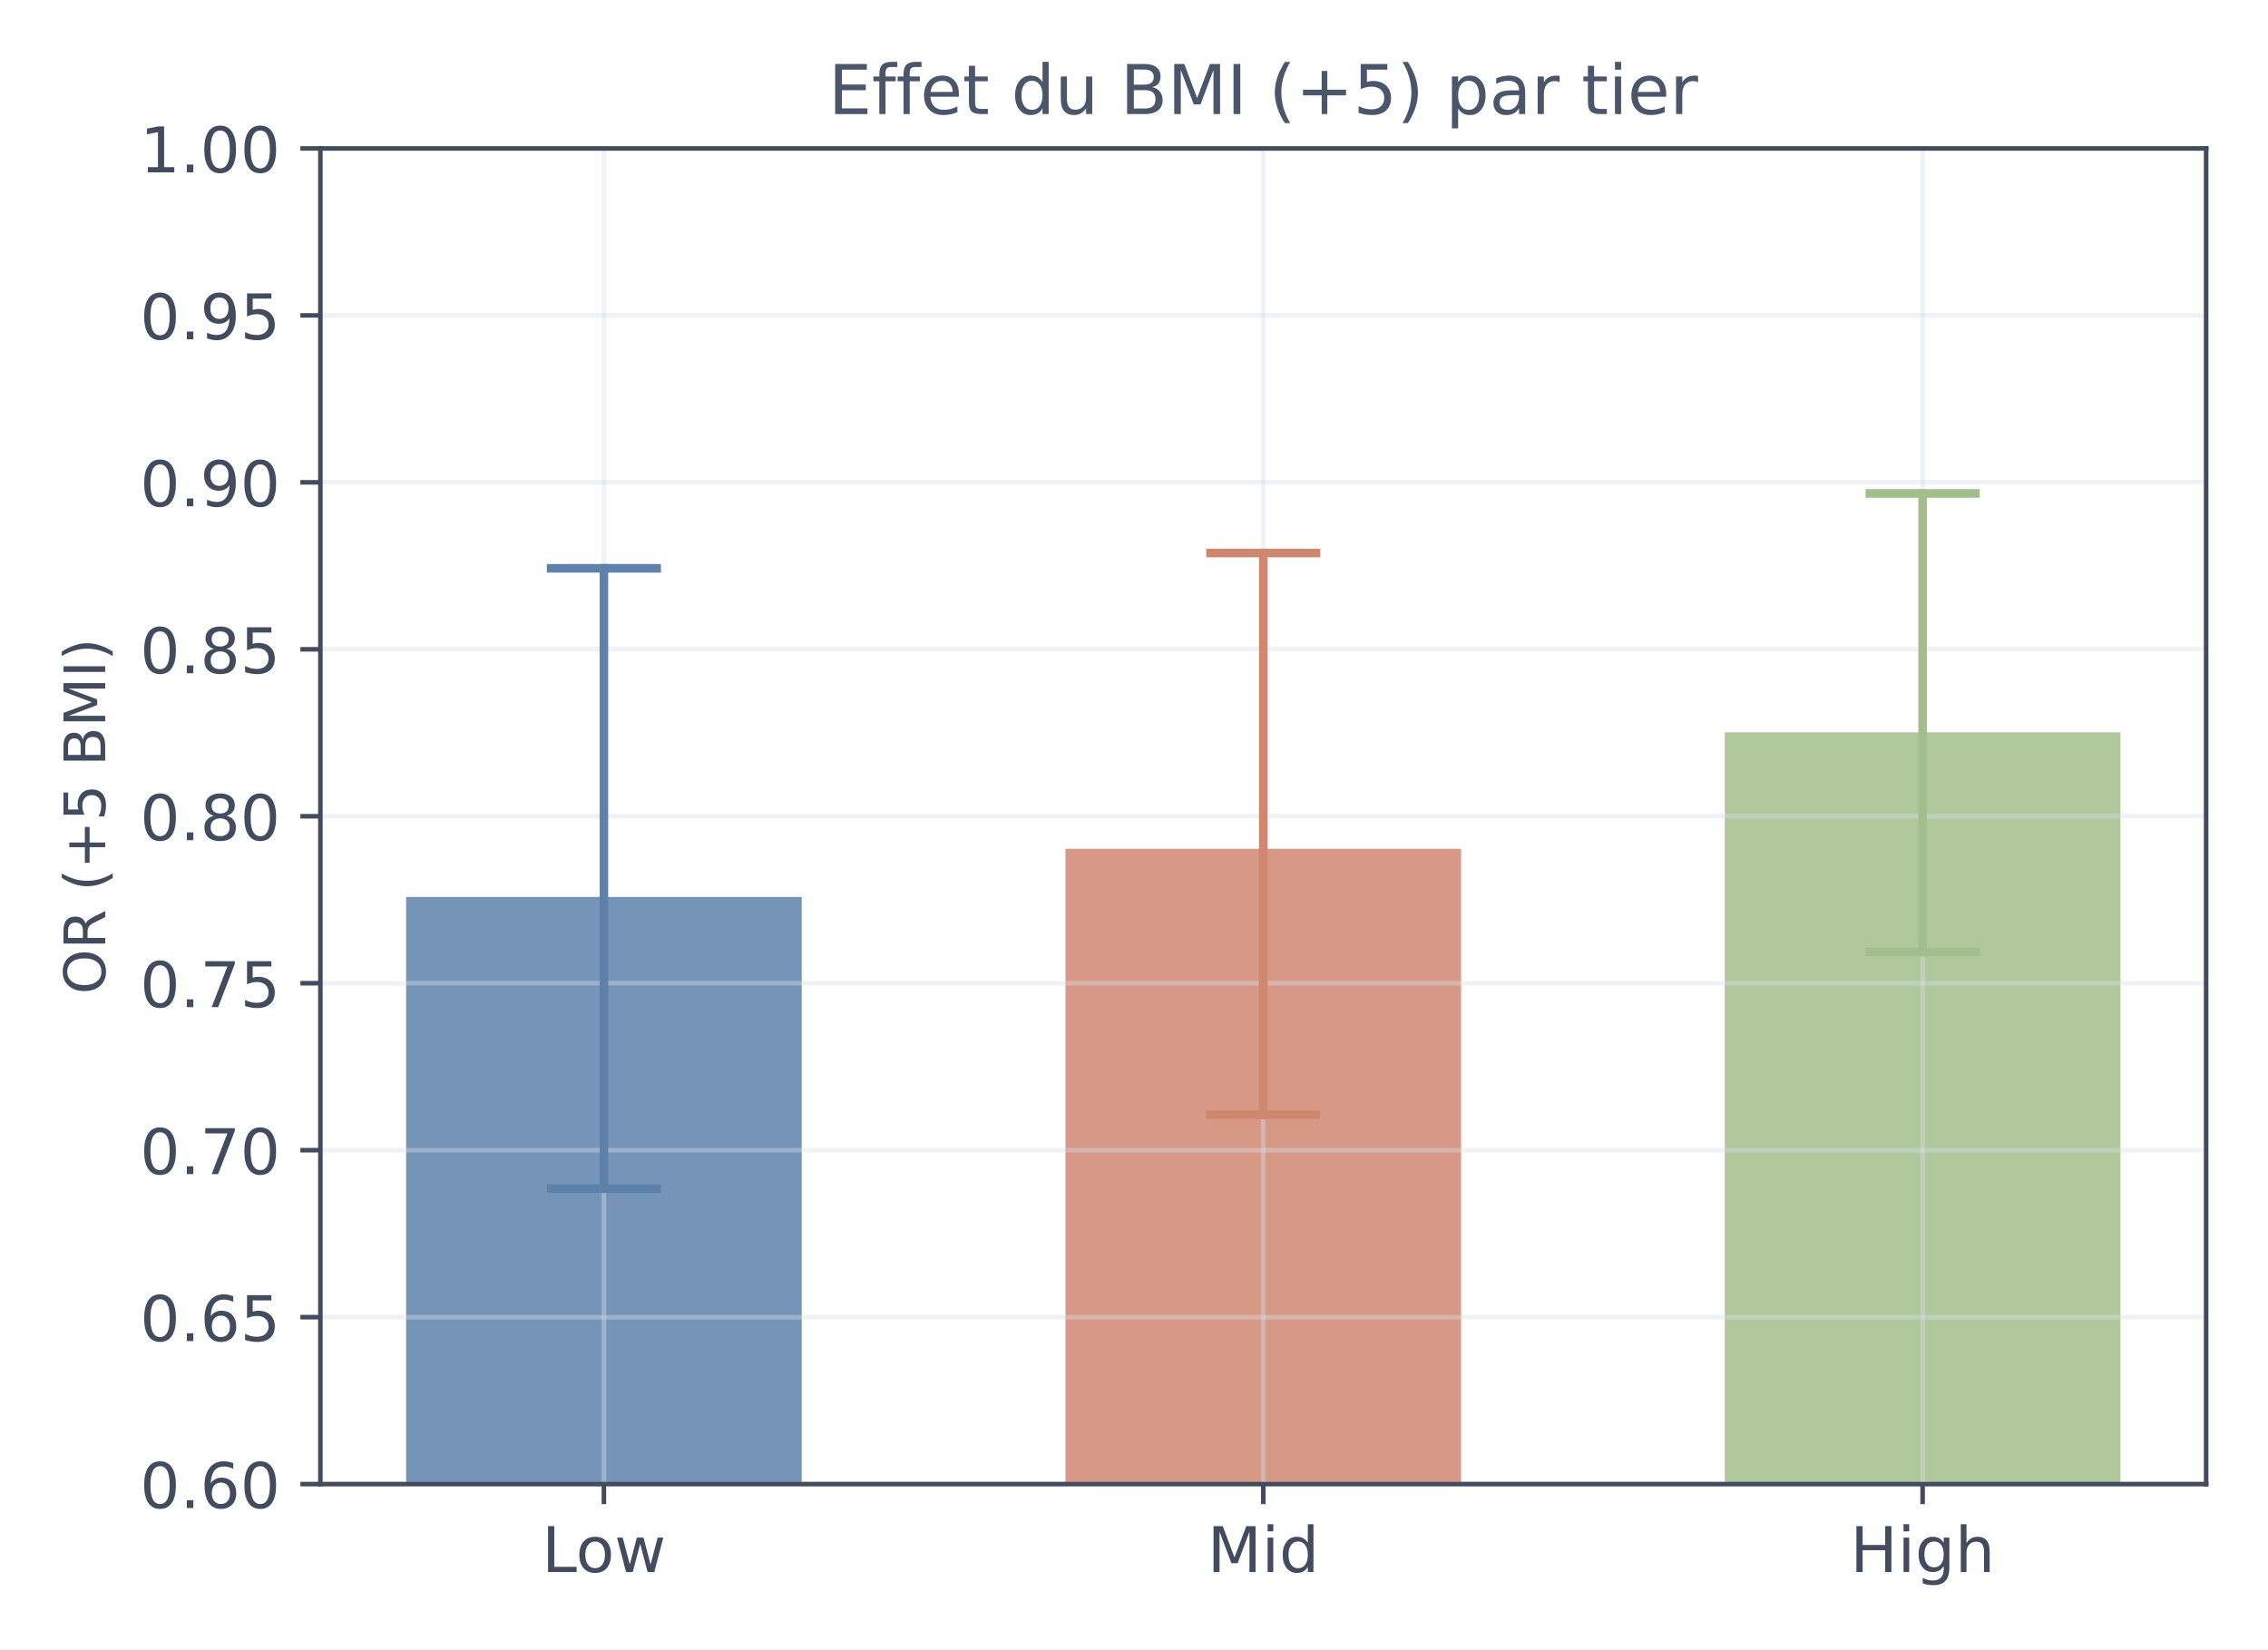
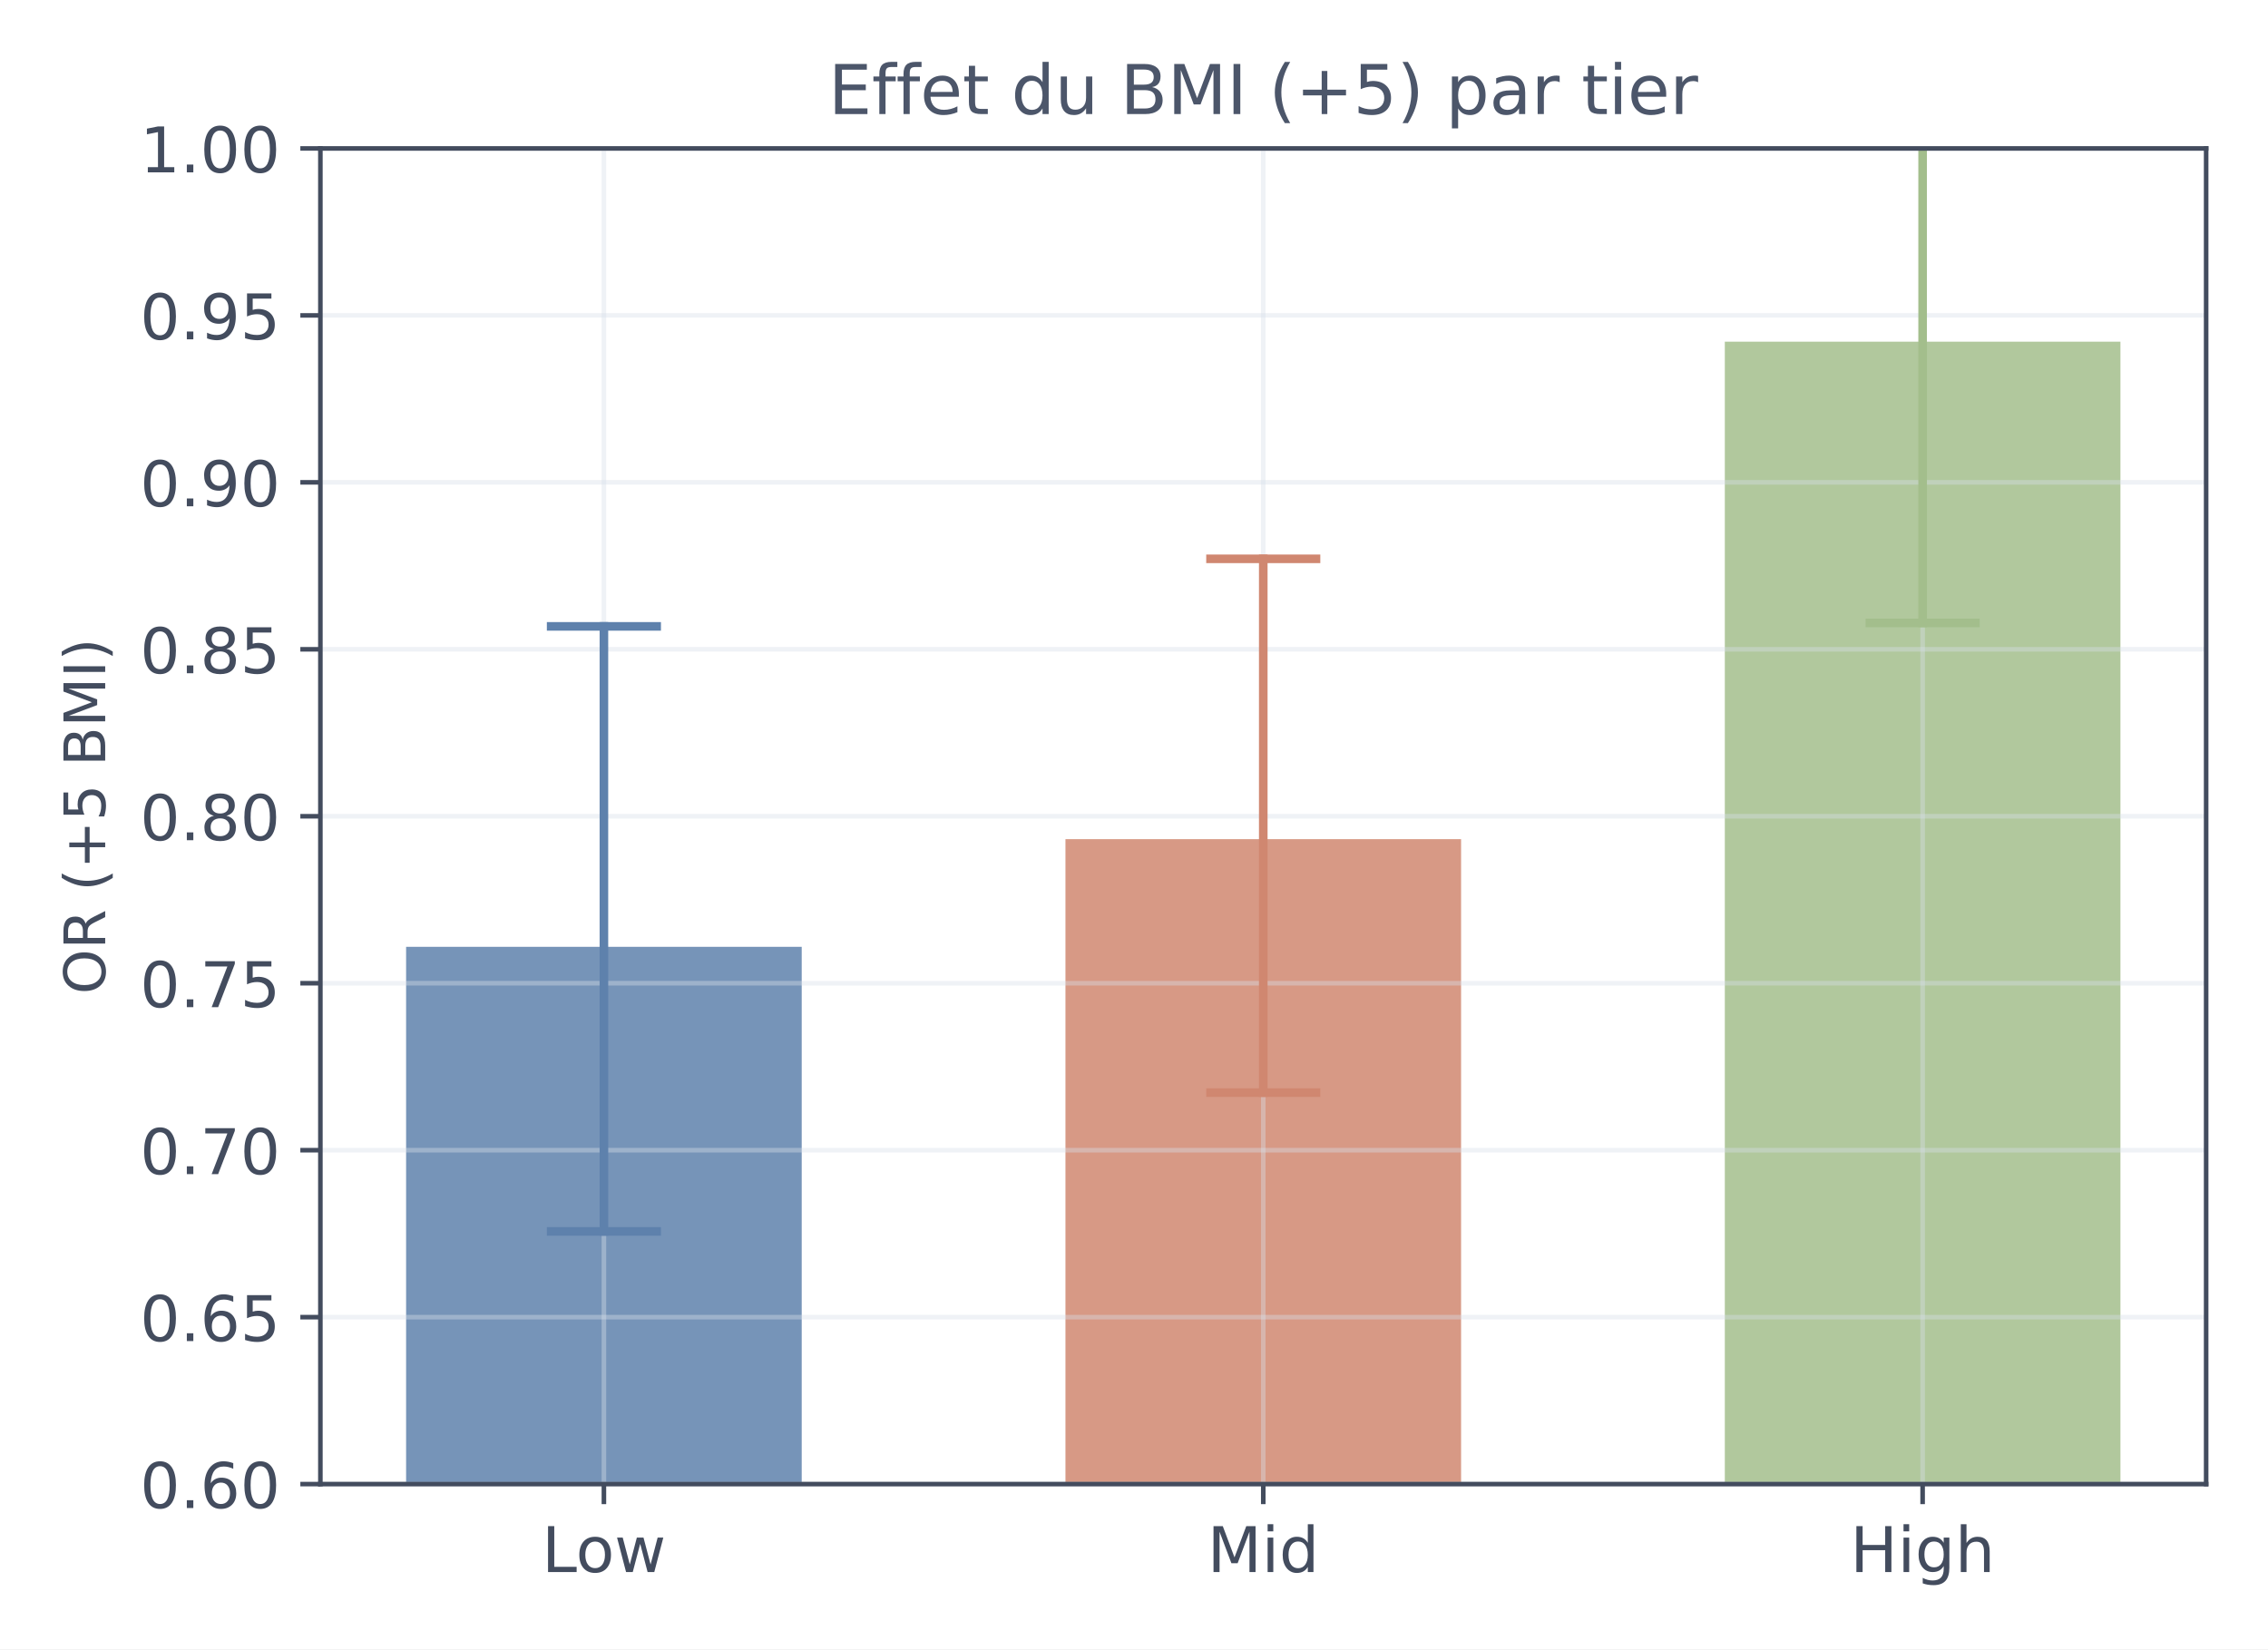
<svg xmlns="http://www.w3.org/2000/svg" xmlns:xlink="http://www.w3.org/1999/xlink" width="396pt" height="288pt" viewBox="0 0 396 288" version="1.1">
  <defs>
    <style type="text/css">*{stroke-linejoin: round; stroke-linecap: butt}</style>
  </defs>
  <g id="figure_1">
    <g id="patch_1">
      <path d="M 0 288  L 396 288  L 396 0  L 0 0  z " style="fill: #ffffff" />
    </g>
    <g id="axes_1">
      <g id="patch_2">
        <path d="M 55.94 259.16  L 385.2 259.16  L 385.2 25.92  L 55.94 25.92  z " style="fill: #ffffff" />
      </g>
      <g id="patch_3">
-         <path d="M 70.906 609.02  L 139.982 609.02  L 139.982 156.631  L 70.906 156.631  z " clip-path="url(#p2da8cca470)" style="fill: #5e81ac; opacity: 0.85" />
+         <path d="M 70.906 609.02  L 139.982 609.02  L 139.982 165.337  L 70.906 165.337  z " clip-path="url(#pd5c28c0da4)" style="fill: #5e81ac; opacity: 0.85" />
      </g>
      <g id="patch_4">
-         <path d="M 186.032 609.02  L 255.108 609.02  L 255.108 148.215  L 186.032 148.215  z " clip-path="url(#p2da8cca470)" style="fill: #d08770; opacity: 0.85" />
+         <path d="M 186.032 609.02  L 255.108 609.02  L 255.108 146.536  L 186.032 146.536  z " clip-path="url(#pd5c28c0da4)" style="fill: #d08770; opacity: 0.85" />
      </g>
      <g id="patch_5">
-         <path d="M 301.158 609.02  L 370.234 609.02  L 370.234 127.874  L 301.158 127.874  z " clip-path="url(#p2da8cca470)" style="fill: #a3be8c; opacity: 0.85" />
+         <path d="M 301.158 609.02  L 370.234 609.02  L 370.234 59.664  L 301.158 59.664  z " clip-path="url(#pd5c28c0da4)" style="fill: #a3be8c; opacity: 0.85" />
      </g>
      <g id="matplotlib.axis_1">
        <g id="xtick_1">
          <g id="line2d_1">
-             <path d="M 105.444 259.16  L 105.444 25.92  " clip-path="url(#p2da8cca470)" style="fill: none; stroke: #d8dee9; stroke-opacity: 0.4; stroke-width: 0.8; stroke-linecap: square" />
+             <path d="M 105.444 259.16  L 105.444 25.92  " clip-path="url(#pd5c28c0da4)" style="fill: none; stroke: #d8dee9; stroke-opacity: 0.4; stroke-width: 0.8; stroke-linecap: square" />
          </g>
          <g id="line2d_2">
            <defs>
-               <path id="m48488a349d" d="M 0 0  L 0 3.5  " style="stroke: #434c5e; stroke-width: 0.8" />
+               <path id="m8e20d3c46b" d="M 0 0  L 0 3.5  " style="stroke: #434c5e; stroke-width: 0.8" />
            </defs>
            <g>
-               <use xlink:href="#m48488a349d" x="105.444" y="259.16" style="fill: #434c5e; stroke: #434c5e; stroke-width: 0.8" />
+               <use xlink:href="#m8e20d3c46b" x="105.444" y="259.16" style="fill: #434c5e; stroke: #434c5e; stroke-width: 0.8" />
            </g>
          </g>
          <g id="text_1">
            <g style="fill: #434c5e" transform="translate(94.61256 274.5183) scale(0.11 -0.11)">
              <defs>
                <path id="DejaVuSans-4c" d="M 628 4666  L 1259 4666  L 1259 531  L 3531 531  L 3531 0  L 628 0  L 628 4666  z " transform="scale(0.015625)" />
                <path id="DejaVuSans-6f" d="M 1959 3097  Q 1497 3097 1228 2736  Q 959 2375 959 1747  Q 959 1119 1226 758  Q 1494 397 1959 397  Q 2419 397 2687 759  Q 2956 1122 2956 1747  Q 2956 2369 2687 2733  Q 2419 3097 1959 3097  z M 1959 3584  Q 2709 3584 3137 3096  Q 3566 2609 3566 1747  Q 3566 888 3137 398  Q 2709 -91 1959 -91  Q 1206 -91 779 398  Q 353 888 353 1747  Q 353 2609 779 3096  Q 1206 3584 1959 3584  z " transform="scale(0.015625)" />
                <path id="DejaVuSans-77" d="M 269 3500  L 844 3500  L 1563 769  L 2278 3500  L 2956 3500  L 3675 769  L 4391 3500  L 4966 3500  L 4050 0  L 3372 0  L 2619 2869  L 1863 0  L 1184 0  L 269 3500  z " transform="scale(0.015625)" />
              </defs>
              <use xlink:href="#DejaVuSans-4c" />
-               <use xlink:href="#DejaVuSans-6f" x="53.963" />
-               <use xlink:href="#DejaVuSans-77" x="115.145" />
+               <use xlink:href="#DejaVuSans-6f" transform="translate(53.96289 0)" />
+               <use xlink:href="#DejaVuSans-77" transform="translate(115.1445 0)" />
            </g>
          </g>
        </g>
        <g id="xtick_2">
          <g id="line2d_3">
-             <path d="M 220.57 259.16  L 220.57 25.92  " clip-path="url(#p2da8cca470)" style="fill: none; stroke: #d8dee9; stroke-opacity: 0.4; stroke-width: 0.8; stroke-linecap: square" />
+             <path d="M 220.57 259.16  L 220.57 25.92  " clip-path="url(#pd5c28c0da4)" style="fill: none; stroke: #d8dee9; stroke-opacity: 0.4; stroke-width: 0.8; stroke-linecap: square" />
          </g>
          <g id="line2d_4">
            <g>
-               <use xlink:href="#m48488a349d" x="220.57" y="259.16" style="fill: #434c5e; stroke: #434c5e; stroke-width: 0.8" />
+               <use xlink:href="#m8e20d3c46b" x="220.57" y="259.16" style="fill: #434c5e; stroke: #434c5e; stroke-width: 0.8" />
            </g>
          </g>
          <g id="text_2">
            <g style="fill: #434c5e" transform="translate(210.8049 274.5183) scale(0.11 -0.11)">
              <defs>
                <path id="DejaVuSans-4d" d="M 628 4666  L 1569 4666  L 2759 1491  L 3956 4666  L 4897 4666  L 4897 0  L 4281 0  L 4281 4097  L 3078 897  L 2444 897  L 1241 4097  L 1241 0  L 628 0  L 628 4666  z " transform="scale(0.015625)" />
                <path id="DejaVuSans-69" d="M 603 3500  L 1178 3500  L 1178 0  L 603 0  L 603 3500  z M 603 4863  L 1178 4863  L 1178 4134  L 603 4134  L 603 4863  z " transform="scale(0.015625)" />
                <path id="DejaVuSans-64" d="M 2906 2969  L 2906 4863  L 3481 4863  L 3481 0  L 2906 0  L 2906 525  Q 2725 213 2448 61  Q 2172 -91 1784 -91  Q 1150 -91 751 415  Q 353 922 353 1747  Q 353 2572 751 3078  Q 1150 3584 1784 3584  Q 2172 3584 2448 3432  Q 2725 3281 2906 2969  z M 947 1747  Q 947 1113 1208 752  Q 1469 391 1925 391  Q 2381 391 2643 752  Q 2906 1113 2906 1747  Q 2906 2381 2643 2742  Q 2381 3103 1925 3103  Q 1469 3103 1208 2742  Q 947 2381 947 1747  z " transform="scale(0.015625)" />
              </defs>
              <use xlink:href="#DejaVuSans-4d" />
-               <use xlink:href="#DejaVuSans-69" x="86.279" />
-               <use xlink:href="#DejaVuSans-64" x="114.062" />
+               <use xlink:href="#DejaVuSans-69" transform="translate(86.2793 0)" />
+               <use xlink:href="#DejaVuSans-64" transform="translate(114.0625 0)" />
            </g>
          </g>
        </g>
        <g id="xtick_3">
          <g id="line2d_5">
-             <path d="M 335.696 259.16  L 335.696 25.92  " clip-path="url(#p2da8cca470)" style="fill: none; stroke: #d8dee9; stroke-opacity: 0.4; stroke-width: 0.8; stroke-linecap: square" />
+             <path d="M 335.696 259.16  L 335.696 25.92  " clip-path="url(#pd5c28c0da4)" style="fill: none; stroke: #d8dee9; stroke-opacity: 0.4; stroke-width: 0.8; stroke-linecap: square" />
          </g>
          <g id="line2d_6">
            <g>
-               <use xlink:href="#m48488a349d" x="335.696" y="259.16" style="fill: #434c5e; stroke: #434c5e; stroke-width: 0.8" />
+               <use xlink:href="#m8e20d3c46b" x="335.696" y="259.16" style="fill: #434c5e; stroke: #434c5e; stroke-width: 0.8" />
            </g>
          </g>
          <g id="text_3">
            <g style="fill: #434c5e" transform="translate(323.0545 274.5183) scale(0.11 -0.11)">
              <defs>
                <path id="DejaVuSans-48" d="M 628 4666  L 1259 4666  L 1259 2753  L 3553 2753  L 3553 4666  L 4184 4666  L 4184 0  L 3553 0  L 3553 2222  L 1259 2222  L 1259 0  L 628 0  L 628 4666  z " transform="scale(0.015625)" />
                <path id="DejaVuSans-67" d="M 2906 1791  Q 2906 2416 2648 2759  Q 2391 3103 1925 3103  Q 1463 3103 1205 2759  Q 947 2416 947 1791  Q 947 1169 1205 825  Q 1463 481 1925 481  Q 2391 481 2648 825  Q 2906 1169 2906 1791  z M 3481 434  Q 3481 -459 3084 -895  Q 2688 -1331 1869 -1331  Q 1566 -1331 1297 -1286  Q 1028 -1241 775 -1147  L 775 -588  Q 1028 -725 1275 -790  Q 1522 -856 1778 -856  Q 2344 -856 2625 -561  Q 2906 -266 2906 331  L 2906 616  Q 2728 306 2450 153  Q 2172 0 1784 0  Q 1141 0 747 490  Q 353 981 353 1791  Q 353 2603 747 3093  Q 1141 3584 1784 3584  Q 2172 3584 2450 3431  Q 2728 3278 2906 2969  L 2906 3500  L 3481 3500  L 3481 434  z " transform="scale(0.015625)" />
                <path id="DejaVuSans-68" d="M 3513 2113  L 3513 0  L 2938 0  L 2938 2094  Q 2938 2591 2744 2837  Q 2550 3084 2163 3084  Q 1697 3084 1428 2787  Q 1159 2491 1159 1978  L 1159 0  L 581 0  L 581 4863  L 1159 4863  L 1159 2956  Q 1366 3272 1645 3428  Q 1925 3584 2291 3584  Q 2894 3584 3203 3211  Q 3513 2838 3513 2113  z " transform="scale(0.015625)" />
              </defs>
              <use xlink:href="#DejaVuSans-48" />
-               <use xlink:href="#DejaVuSans-69" x="75.195" />
-               <use xlink:href="#DejaVuSans-67" x="102.979" />
-               <use xlink:href="#DejaVuSans-68" x="166.455" />
+               <use xlink:href="#DejaVuSans-69" transform="translate(75.19531 0)" />
+               <use xlink:href="#DejaVuSans-67" transform="translate(102.9785 0)" />
+               <use xlink:href="#DejaVuSans-68" transform="translate(166.4551 0)" />
            </g>
          </g>
        </g>
      </g>
      <g id="matplotlib.axis_2">
        <g id="ytick_1">
          <g id="line2d_7">
-             <path d="M 55.94 259.16  L 385.2 259.16  " clip-path="url(#p2da8cca470)" style="fill: none; stroke: #d8dee9; stroke-opacity: 0.4; stroke-width: 0.8; stroke-linecap: square" />
+             <path d="M 55.94 259.16  L 385.2 259.16  " clip-path="url(#pd5c28c0da4)" style="fill: none; stroke: #d8dee9; stroke-opacity: 0.4; stroke-width: 0.8; stroke-linecap: square" />
          </g>
          <g id="line2d_8">
            <defs>
-               <path id="mfec4afdb81" d="M 0 0  L -3.5 0  " style="stroke: #434c5e; stroke-width: 0.8" />
+               <path id="m9b847639e6" d="M 0 0  L -3.5 0  " style="stroke: #434c5e; stroke-width: 0.8" />
            </defs>
            <g>
-               <use xlink:href="#mfec4afdb81" x="55.94" y="259.16" style="fill: #434c5e; stroke: #434c5e; stroke-width: 0.8" />
+               <use xlink:href="#m9b847639e6" x="55.94" y="259.16" style="fill: #434c5e; stroke: #434c5e; stroke-width: 0.8" />
            </g>
          </g>
          <g id="text_4">
            <g style="fill: #434c5e" transform="translate(24.44781 263.3391) scale(0.11 -0.11)">
              <defs>
                <path id="DejaVuSans-30" d="M 2034 4250  Q 1547 4250 1301 3770  Q 1056 3291 1056 2328  Q 1056 1369 1301 889  Q 1547 409 2034 409  Q 2525 409 2770 889  Q 3016 1369 3016 2328  Q 3016 3291 2770 3770  Q 2525 4250 2034 4250  z M 2034 4750  Q 2819 4750 3233 4129  Q 3647 3509 3647 2328  Q 3647 1150 3233 529  Q 2819 -91 2034 -91  Q 1250 -91 836 529  Q 422 1150 422 2328  Q 422 3509 836 4129  Q 1250 4750 2034 4750  z " transform="scale(0.015625)" />
                <path id="DejaVuSans-2e" d="M 684 794  L 1344 794  L 1344 0  L 684 0  L 684 794  z " transform="scale(0.015625)" />
                <path id="DejaVuSans-36" d="M 2113 2584  Q 1688 2584 1439 2293  Q 1191 2003 1191 1497  Q 1191 994 1439 701  Q 1688 409 2113 409  Q 2538 409 2786 701  Q 3034 994 3034 1497  Q 3034 2003 2786 2293  Q 2538 2584 2113 2584  z M 3366 4563  L 3366 3988  Q 3128 4100 2886 4159  Q 2644 4219 2406 4219  Q 1781 4219 1451 3797  Q 1122 3375 1075 2522  Q 1259 2794 1537 2939  Q 1816 3084 2150 3084  Q 2853 3084 3261 2657  Q 3669 2231 3669 1497  Q 3669 778 3244 343  Q 2819 -91 2113 -91  Q 1303 -91 875 529  Q 447 1150 447 2328  Q 447 3434 972 4092  Q 1497 4750 2381 4750  Q 2619 4750 2861 4703  Q 3103 4656 3366 4563  z " transform="scale(0.015625)" />
              </defs>
              <use xlink:href="#DejaVuSans-30" />
-               <use xlink:href="#DejaVuSans-2e" x="63.623" />
-               <use xlink:href="#DejaVuSans-36" x="95.41" />
-               <use xlink:href="#DejaVuSans-30" x="159.033" />
+               <use xlink:href="#DejaVuSans-2e" transform="translate(63.62305 0)" />
+               <use xlink:href="#DejaVuSans-36" transform="translate(95.41016 0)" />
+               <use xlink:href="#DejaVuSans-30" transform="translate(159.0332 0)" />
            </g>
          </g>
        </g>
        <g id="ytick_2">
          <g id="line2d_9">
-             <path d="M 55.94 230.005  L 385.2 230.005  " clip-path="url(#p2da8cca470)" style="fill: none; stroke: #d8dee9; stroke-opacity: 0.4; stroke-width: 0.8; stroke-linecap: square" />
+             <path d="M 55.94 230.005  L 385.2 230.005  " clip-path="url(#pd5c28c0da4)" style="fill: none; stroke: #d8dee9; stroke-opacity: 0.4; stroke-width: 0.8; stroke-linecap: square" />
          </g>
          <g id="line2d_10">
            <g>
-               <use xlink:href="#mfec4afdb81" x="55.94" y="230.005" style="fill: #434c5e; stroke: #434c5e; stroke-width: 0.8" />
+               <use xlink:href="#m9b847639e6" x="55.94" y="230.005" style="fill: #434c5e; stroke: #434c5e; stroke-width: 0.8" />
            </g>
          </g>
          <g id="text_5">
            <g style="fill: #434c5e" transform="translate(24.44781 234.1841) scale(0.11 -0.11)">
              <defs>
                <path id="DejaVuSans-35" d="M 691 4666  L 3169 4666  L 3169 4134  L 1269 4134  L 1269 2991  Q 1406 3038 1543 3061  Q 1681 3084 1819 3084  Q 2600 3084 3056 2656  Q 3513 2228 3513 1497  Q 3513 744 3044 326  Q 2575 -91 1722 -91  Q 1428 -91 1123 -41  Q 819 9 494 109  L 494 744  Q 775 591 1075 516  Q 1375 441 1709 441  Q 2250 441 2565 725  Q 2881 1009 2881 1497  Q 2881 1984 2565 2268  Q 2250 2553 1709 2553  Q 1456 2553 1204 2497  Q 953 2441 691 2322  L 691 4666  z " transform="scale(0.015625)" />
              </defs>
              <use xlink:href="#DejaVuSans-30" />
-               <use xlink:href="#DejaVuSans-2e" x="63.623" />
-               <use xlink:href="#DejaVuSans-36" x="95.41" />
-               <use xlink:href="#DejaVuSans-35" x="159.033" />
+               <use xlink:href="#DejaVuSans-2e" transform="translate(63.62305 0)" />
+               <use xlink:href="#DejaVuSans-36" transform="translate(95.41016 0)" />
+               <use xlink:href="#DejaVuSans-35" transform="translate(159.0332 0)" />
            </g>
          </g>
        </g>
        <g id="ytick_3">
          <g id="line2d_11">
-             <path d="M 55.94 200.85  L 385.2 200.85  " clip-path="url(#p2da8cca470)" style="fill: none; stroke: #d8dee9; stroke-opacity: 0.4; stroke-width: 0.8; stroke-linecap: square" />
+             <path d="M 55.94 200.85  L 385.2 200.85  " clip-path="url(#pd5c28c0da4)" style="fill: none; stroke: #d8dee9; stroke-opacity: 0.4; stroke-width: 0.8; stroke-linecap: square" />
          </g>
          <g id="line2d_12">
            <g>
-               <use xlink:href="#mfec4afdb81" x="55.94" y="200.85" style="fill: #434c5e; stroke: #434c5e; stroke-width: 0.8" />
+               <use xlink:href="#m9b847639e6" x="55.94" y="200.85" style="fill: #434c5e; stroke: #434c5e; stroke-width: 0.8" />
            </g>
          </g>
          <g id="text_6">
            <g style="fill: #434c5e" transform="translate(24.44781 205.0291) scale(0.11 -0.11)">
              <defs>
                <path id="DejaVuSans-37" d="M 525 4666  L 3525 4666  L 3525 4397  L 1831 0  L 1172 0  L 2766 4134  L 525 4134  L 525 4666  z " transform="scale(0.015625)" />
              </defs>
              <use xlink:href="#DejaVuSans-30" />
-               <use xlink:href="#DejaVuSans-2e" x="63.623" />
-               <use xlink:href="#DejaVuSans-37" x="95.41" />
-               <use xlink:href="#DejaVuSans-30" x="159.033" />
+               <use xlink:href="#DejaVuSans-2e" transform="translate(63.62305 0)" />
+               <use xlink:href="#DejaVuSans-37" transform="translate(95.41016 0)" />
+               <use xlink:href="#DejaVuSans-30" transform="translate(159.0332 0)" />
            </g>
          </g>
        </g>
        <g id="ytick_4">
          <g id="line2d_13">
-             <path d="M 55.94 171.695  L 385.2 171.695  " clip-path="url(#p2da8cca470)" style="fill: none; stroke: #d8dee9; stroke-opacity: 0.4; stroke-width: 0.8; stroke-linecap: square" />
+             <path d="M 55.94 171.695  L 385.2 171.695  " clip-path="url(#pd5c28c0da4)" style="fill: none; stroke: #d8dee9; stroke-opacity: 0.4; stroke-width: 0.8; stroke-linecap: square" />
          </g>
          <g id="line2d_14">
            <g>
-               <use xlink:href="#mfec4afdb81" x="55.94" y="171.695" style="fill: #434c5e; stroke: #434c5e; stroke-width: 0.8" />
+               <use xlink:href="#m9b847639e6" x="55.94" y="171.695" style="fill: #434c5e; stroke: #434c5e; stroke-width: 0.8" />
            </g>
          </g>
          <g id="text_7">
            <g style="fill: #434c5e" transform="translate(24.44781 175.8741) scale(0.11 -0.11)">
              <use xlink:href="#DejaVuSans-30" />
-               <use xlink:href="#DejaVuSans-2e" x="63.623" />
-               <use xlink:href="#DejaVuSans-37" x="95.41" />
-               <use xlink:href="#DejaVuSans-35" x="159.033" />
+               <use xlink:href="#DejaVuSans-2e" transform="translate(63.62305 0)" />
+               <use xlink:href="#DejaVuSans-37" transform="translate(95.41016 0)" />
+               <use xlink:href="#DejaVuSans-35" transform="translate(159.0332 0)" />
            </g>
          </g>
        </g>
        <g id="ytick_5">
          <g id="line2d_15">
-             <path d="M 55.94 142.54  L 385.2 142.54  " clip-path="url(#p2da8cca470)" style="fill: none; stroke: #d8dee9; stroke-opacity: 0.4; stroke-width: 0.8; stroke-linecap: square" />
+             <path d="M 55.94 142.54  L 385.2 142.54  " clip-path="url(#pd5c28c0da4)" style="fill: none; stroke: #d8dee9; stroke-opacity: 0.4; stroke-width: 0.8; stroke-linecap: square" />
          </g>
          <g id="line2d_16">
            <g>
-               <use xlink:href="#mfec4afdb81" x="55.94" y="142.54" style="fill: #434c5e; stroke: #434c5e; stroke-width: 0.8" />
+               <use xlink:href="#m9b847639e6" x="55.94" y="142.54" style="fill: #434c5e; stroke: #434c5e; stroke-width: 0.8" />
            </g>
          </g>
          <g id="text_8">
            <g style="fill: #434c5e" transform="translate(24.44781 146.7191) scale(0.11 -0.11)">
              <defs>
                <path id="DejaVuSans-38" d="M 2034 2216  Q 1584 2216 1326 1975  Q 1069 1734 1069 1313  Q 1069 891 1326 650  Q 1584 409 2034 409  Q 2484 409 2743 651  Q 3003 894 3003 1313  Q 3003 1734 2745 1975  Q 2488 2216 2034 2216  z M 1403 2484  Q 997 2584 770 2862  Q 544 3141 544 3541  Q 544 4100 942 4425  Q 1341 4750 2034 4750  Q 2731 4750 3128 4425  Q 3525 4100 3525 3541  Q 3525 3141 3298 2862  Q 3072 2584 2669 2484  Q 3125 2378 3379 2068  Q 3634 1759 3634 1313  Q 3634 634 3220 271  Q 2806 -91 2034 -91  Q 1263 -91 848 271  Q 434 634 434 1313  Q 434 1759 690 2068  Q 947 2378 1403 2484  z M 1172 3481  Q 1172 3119 1398 2916  Q 1625 2713 2034 2713  Q 2441 2713 2670 2916  Q 2900 3119 2900 3481  Q 2900 3844 2670 4047  Q 2441 4250 2034 4250  Q 1625 4250 1398 4047  Q 1172 3844 1172 3481  z " transform="scale(0.015625)" />
              </defs>
              <use xlink:href="#DejaVuSans-30" />
-               <use xlink:href="#DejaVuSans-2e" x="63.623" />
-               <use xlink:href="#DejaVuSans-38" x="95.41" />
-               <use xlink:href="#DejaVuSans-30" x="159.033" />
+               <use xlink:href="#DejaVuSans-2e" transform="translate(63.62305 0)" />
+               <use xlink:href="#DejaVuSans-38" transform="translate(95.41016 0)" />
+               <use xlink:href="#DejaVuSans-30" transform="translate(159.0332 0)" />
            </g>
          </g>
        </g>
        <g id="ytick_6">
          <g id="line2d_17">
-             <path d="M 55.94 113.385  L 385.2 113.385  " clip-path="url(#p2da8cca470)" style="fill: none; stroke: #d8dee9; stroke-opacity: 0.4; stroke-width: 0.8; stroke-linecap: square" />
+             <path d="M 55.94 113.385  L 385.2 113.385  " clip-path="url(#pd5c28c0da4)" style="fill: none; stroke: #d8dee9; stroke-opacity: 0.4; stroke-width: 0.8; stroke-linecap: square" />
          </g>
          <g id="line2d_18">
            <g>
-               <use xlink:href="#mfec4afdb81" x="55.94" y="113.385" style="fill: #434c5e; stroke: #434c5e; stroke-width: 0.8" />
+               <use xlink:href="#m9b847639e6" x="55.94" y="113.385" style="fill: #434c5e; stroke: #434c5e; stroke-width: 0.8" />
            </g>
          </g>
          <g id="text_9">
            <g style="fill: #434c5e" transform="translate(24.44781 117.5641) scale(0.11 -0.11)">
              <use xlink:href="#DejaVuSans-30" />
-               <use xlink:href="#DejaVuSans-2e" x="63.623" />
-               <use xlink:href="#DejaVuSans-38" x="95.41" />
-               <use xlink:href="#DejaVuSans-35" x="159.033" />
+               <use xlink:href="#DejaVuSans-2e" transform="translate(63.62305 0)" />
+               <use xlink:href="#DejaVuSans-38" transform="translate(95.41016 0)" />
+               <use xlink:href="#DejaVuSans-35" transform="translate(159.0332 0)" />
            </g>
          </g>
        </g>
        <g id="ytick_7">
          <g id="line2d_19">
-             <path d="M 55.94 84.23  L 385.2 84.23  " clip-path="url(#p2da8cca470)" style="fill: none; stroke: #d8dee9; stroke-opacity: 0.4; stroke-width: 0.8; stroke-linecap: square" />
+             <path d="M 55.94 84.23  L 385.2 84.23  " clip-path="url(#pd5c28c0da4)" style="fill: none; stroke: #d8dee9; stroke-opacity: 0.4; stroke-width: 0.8; stroke-linecap: square" />
          </g>
          <g id="line2d_20">
            <g>
-               <use xlink:href="#mfec4afdb81" x="55.94" y="84.23" style="fill: #434c5e; stroke: #434c5e; stroke-width: 0.8" />
+               <use xlink:href="#m9b847639e6" x="55.94" y="84.23" style="fill: #434c5e; stroke: #434c5e; stroke-width: 0.8" />
            </g>
          </g>
          <g id="text_10">
            <g style="fill: #434c5e" transform="translate(24.44781 88.40914) scale(0.11 -0.11)">
              <defs>
                <path id="DejaVuSans-39" d="M 703 97  L 703 672  Q 941 559 1184 500  Q 1428 441 1663 441  Q 2288 441 2617 861  Q 2947 1281 2994 2138  Q 2813 1869 2534 1725  Q 2256 1581 1919 1581  Q 1219 1581 811 2004  Q 403 2428 403 3163  Q 403 3881 828 4315  Q 1253 4750 1959 4750  Q 2769 4750 3195 4129  Q 3622 3509 3622 2328  Q 3622 1225 3098 567  Q 2575 -91 1691 -91  Q 1453 -91 1209 -44  Q 966 3 703 97  z M 1959 2075  Q 2384 2075 2632 2365  Q 2881 2656 2881 3163  Q 2881 3666 2632 3958  Q 2384 4250 1959 4250  Q 1534 4250 1286 3958  Q 1038 3666 1038 3163  Q 1038 2656 1286 2365  Q 1534 2075 1959 2075  z " transform="scale(0.015625)" />
              </defs>
              <use xlink:href="#DejaVuSans-30" />
-               <use xlink:href="#DejaVuSans-2e" x="63.623" />
-               <use xlink:href="#DejaVuSans-39" x="95.41" />
-               <use xlink:href="#DejaVuSans-30" x="159.033" />
+               <use xlink:href="#DejaVuSans-2e" transform="translate(63.62305 0)" />
+               <use xlink:href="#DejaVuSans-39" transform="translate(95.41016 0)" />
+               <use xlink:href="#DejaVuSans-30" transform="translate(159.0332 0)" />
            </g>
          </g>
        </g>
        <g id="ytick_8">
          <g id="line2d_21">
-             <path d="M 55.94 55.075  L 385.2 55.075  " clip-path="url(#p2da8cca470)" style="fill: none; stroke: #d8dee9; stroke-opacity: 0.4; stroke-width: 0.8; stroke-linecap: square" />
+             <path d="M 55.94 55.075  L 385.2 55.075  " clip-path="url(#pd5c28c0da4)" style="fill: none; stroke: #d8dee9; stroke-opacity: 0.4; stroke-width: 0.8; stroke-linecap: square" />
          </g>
          <g id="line2d_22">
            <g>
-               <use xlink:href="#mfec4afdb81" x="55.94" y="55.075" style="fill: #434c5e; stroke: #434c5e; stroke-width: 0.8" />
+               <use xlink:href="#m9b847639e6" x="55.94" y="55.075" style="fill: #434c5e; stroke: #434c5e; stroke-width: 0.8" />
            </g>
          </g>
          <g id="text_11">
            <g style="fill: #434c5e" transform="translate(24.44781 59.25414) scale(0.11 -0.11)">
              <use xlink:href="#DejaVuSans-30" />
-               <use xlink:href="#DejaVuSans-2e" x="63.623" />
-               <use xlink:href="#DejaVuSans-39" x="95.41" />
-               <use xlink:href="#DejaVuSans-35" x="159.033" />
+               <use xlink:href="#DejaVuSans-2e" transform="translate(63.62305 0)" />
+               <use xlink:href="#DejaVuSans-39" transform="translate(95.41016 0)" />
+               <use xlink:href="#DejaVuSans-35" transform="translate(159.0332 0)" />
            </g>
          </g>
        </g>
        <g id="ytick_9">
          <g id="line2d_23">
-             <path d="M 55.94 25.92  L 385.2 25.92  " clip-path="url(#p2da8cca470)" style="fill: none; stroke: #d8dee9; stroke-opacity: 0.4; stroke-width: 0.8; stroke-linecap: square" />
+             <path d="M 55.94 25.92  L 385.2 25.92  " clip-path="url(#pd5c28c0da4)" style="fill: none; stroke: #d8dee9; stroke-opacity: 0.4; stroke-width: 0.8; stroke-linecap: square" />
          </g>
          <g id="line2d_24">
            <g>
-               <use xlink:href="#mfec4afdb81" x="55.94" y="25.92" style="fill: #434c5e; stroke: #434c5e; stroke-width: 0.8" />
+               <use xlink:href="#m9b847639e6" x="55.94" y="25.92" style="fill: #434c5e; stroke: #434c5e; stroke-width: 0.8" />
            </g>
          </g>
          <g id="text_12">
            <g style="fill: #434c5e" transform="translate(24.44781 30.09914) scale(0.11 -0.11)">
              <defs>
                <path id="DejaVuSans-31" d="M 794 531  L 1825 531  L 1825 4091  L 703 3866  L 703 4441  L 1819 4666  L 2450 4666  L 2450 531  L 3481 531  L 3481 0  L 794 0  L 794 531  z " transform="scale(0.015625)" />
              </defs>
              <use xlink:href="#DejaVuSans-31" />
-               <use xlink:href="#DejaVuSans-2e" x="63.623" />
-               <use xlink:href="#DejaVuSans-30" x="95.41" />
-               <use xlink:href="#DejaVuSans-30" x="159.033" />
+               <use xlink:href="#DejaVuSans-2e" transform="translate(63.62305 0)" />
+               <use xlink:href="#DejaVuSans-30" transform="translate(95.41016 0)" />
+               <use xlink:href="#DejaVuSans-30" transform="translate(159.0332 0)" />
            </g>
          </g>
        </g>
        <g id="text_13">
          <g style="fill: #434c5e" transform="translate(18.36812 173.6205) rotate(-90) scale(0.1 -0.1)">
            <defs>
              <path id="DejaVuSans-4f" d="M 2522 4238  Q 1834 4238 1429 3725  Q 1025 3213 1025 2328  Q 1025 1447 1429 934  Q 1834 422 2522 422  Q 3209 422 3611 934  Q 4013 1447 4013 2328  Q 4013 3213 3611 3725  Q 3209 4238 2522 4238  z M 2522 4750  Q 3503 4750 4090 4092  Q 4678 3434 4678 2328  Q 4678 1225 4090 567  Q 3503 -91 2522 -91  Q 1538 -91 948 565  Q 359 1222 359 2328  Q 359 3434 948 4092  Q 1538 4750 2522 4750  z " transform="scale(0.015625)" />
              <path id="DejaVuSans-52" d="M 2841 2188  Q 3044 2119 3236 1894  Q 3428 1669 3622 1275  L 4263 0  L 3584 0  L 2988 1197  Q 2756 1666 2539 1819  Q 2322 1972 1947 1972  L 1259 1972  L 1259 0  L 628 0  L 628 4666  L 2053 4666  Q 2853 4666 3247 4331  Q 3641 3997 3641 3322  Q 3641 2881 3436 2590  Q 3231 2300 2841 2188  z M 1259 4147  L 1259 2491  L 2053 2491  Q 2509 2491 2742 2702  Q 2975 2913 2975 3322  Q 2975 3731 2742 3939  Q 2509 4147 2053 4147  L 1259 4147  z " transform="scale(0.015625)" />
              <path id="DejaVuSans-20" transform="scale(0.015625)" />
              <path id="DejaVuSans-28" d="M 1984 4856  Q 1566 4138 1362 3434  Q 1159 2731 1159 2009  Q 1159 1288 1364 580  Q 1569 -128 1984 -844  L 1484 -844  Q 1016 -109 783 600  Q 550 1309 550 2009  Q 550 2706 781 3412  Q 1013 4119 1484 4856  L 1984 4856  z " transform="scale(0.015625)" />
              <path id="DejaVuSans-2b" d="M 2944 4013  L 2944 2272  L 4684 2272  L 4684 1741  L 2944 1741  L 2944 0  L 2419 0  L 2419 1741  L 678 1741  L 678 2272  L 2419 2272  L 2419 4013  L 2944 4013  z " transform="scale(0.015625)" />
              <path id="DejaVuSans-42" d="M 1259 2228  L 1259 519  L 2272 519  Q 2781 519 3026 730  Q 3272 941 3272 1375  Q 3272 1813 3026 2020  Q 2781 2228 2272 2228  L 1259 2228  z M 1259 4147  L 1259 2741  L 2194 2741  Q 2656 2741 2882 2914  Q 3109 3088 3109 3444  Q 3109 3797 2882 3972  Q 2656 4147 2194 4147  L 1259 4147  z M 628 4666  L 2241 4666  Q 2963 4666 3353 4366  Q 3744 4066 3744 3513  Q 3744 3084 3544 2831  Q 3344 2578 2956 2516  Q 3422 2416 3680 2098  Q 3938 1781 3938 1306  Q 3938 681 3513 340  Q 3088 0 2303 0  L 628 0  L 628 4666  z " transform="scale(0.015625)" />
              <path id="DejaVuSans-49" d="M 628 4666  L 1259 4666  L 1259 0  L 628 0  L 628 4666  z " transform="scale(0.015625)" />
              <path id="DejaVuSans-29" d="M 513 4856  L 1013 4856  Q 1481 4119 1714 3412  Q 1947 2706 1947 2009  Q 1947 1309 1714 600  Q 1481 -109 1013 -844  L 513 -844  Q 928 -128 1133 580  Q 1338 1288 1338 2009  Q 1338 2731 1133 3434  Q 928 4138 513 4856  z " transform="scale(0.015625)" />
            </defs>
            <use xlink:href="#DejaVuSans-4f" />
-             <use xlink:href="#DejaVuSans-52" x="78.711" />
-             <use xlink:href="#DejaVuSans-20" x="148.193" />
-             <use xlink:href="#DejaVuSans-28" x="179.98" />
-             <use xlink:href="#DejaVuSans-2b" x="218.994" />
-             <use xlink:href="#DejaVuSans-35" x="302.783" />
-             <use xlink:href="#DejaVuSans-20" x="366.406" />
-             <use xlink:href="#DejaVuSans-42" x="398.193" />
-             <use xlink:href="#DejaVuSans-4d" x="466.797" />
-             <use xlink:href="#DejaVuSans-49" x="553.076" />
-             <use xlink:href="#DejaVuSans-29" x="582.568" />
+             <use xlink:href="#DejaVuSans-52" transform="translate(78.71094 0)" />
+             <use xlink:href="#DejaVuSans-20" transform="translate(148.1934 0)" />
+             <use xlink:href="#DejaVuSans-28" transform="translate(179.9805 0)" />
+             <use xlink:href="#DejaVuSans-2b" transform="translate(218.9941 0)" />
+             <use xlink:href="#DejaVuSans-35" transform="translate(302.7832 0)" />
+             <use xlink:href="#DejaVuSans-20" transform="translate(366.4062 0)" />
+             <use xlink:href="#DejaVuSans-42" transform="translate(398.1934 0)" />
+             <use xlink:href="#DejaVuSans-4d" transform="translate(466.7969 0)" />
+             <use xlink:href="#DejaVuSans-49" transform="translate(553.0762 0)" />
+             <use xlink:href="#DejaVuSans-29" transform="translate(582.5684 0)" />
          </g>
        </g>
      </g>
      <g id="line2d_25">
-         <path d="M 105.444 207.559  L 105.444 99.242  " clip-path="url(#p2da8cca470)" style="fill: none; stroke: #5e81ac; stroke-width: 1.5; stroke-linecap: square" />
+         <path d="M 105.444 215.029  L 105.444 109.377  " clip-path="url(#pd5c28c0da4)" style="fill: none; stroke: #5e81ac; stroke-width: 1.5; stroke-linecap: square" />
      </g>
      <g id="line2d_26">
-         <path d="M 96.234 207.559  L 114.654 207.559  " clip-path="url(#p2da8cca470)" style="fill: none; stroke: #5e81ac; stroke-width: 1.5; stroke-linecap: square" />
+         <path d="M 96.234 215.029  L 114.654 215.029  " clip-path="url(#pd5c28c0da4)" style="fill: none; stroke: #5e81ac; stroke-width: 1.5; stroke-linecap: square" />
      </g>
      <g id="line2d_27">
-         <path d="M 96.234 99.242  L 114.654 99.242  " clip-path="url(#p2da8cca470)" style="fill: none; stroke: #5e81ac; stroke-width: 1.5; stroke-linecap: square" />
+         <path d="M 96.234 109.377  L 114.654 109.377  " clip-path="url(#pd5c28c0da4)" style="fill: none; stroke: #5e81ac; stroke-width: 1.5; stroke-linecap: square" />
      </g>
      <g id="line2d_28">
-         <path d="M 220.57 194.655  L 220.57 96.572  " clip-path="url(#p2da8cca470)" style="fill: none; stroke: #d08770; stroke-width: 1.5; stroke-linecap: square" />
+         <path d="M 220.57 190.8  L 220.57 97.587  " clip-path="url(#pd5c28c0da4)" style="fill: none; stroke: #d08770; stroke-width: 1.5; stroke-linecap: square" />
      </g>
      <g id="line2d_29">
-         <path d="M 211.36 194.655  L 229.78 194.655  " clip-path="url(#p2da8cca470)" style="fill: none; stroke: #d08770; stroke-width: 1.5; stroke-linecap: square" />
+         <path d="M 211.36 190.8  L 229.78 190.8  " clip-path="url(#pd5c28c0da4)" style="fill: none; stroke: #d08770; stroke-width: 1.5; stroke-linecap: square" />
      </g>
      <g id="line2d_30">
-         <path d="M 211.36 96.572  L 229.78 96.572  " clip-path="url(#p2da8cca470)" style="fill: none; stroke: #d08770; stroke-width: 1.5; stroke-linecap: square" />
+         <path d="M 211.36 97.587  L 229.78 97.587  " clip-path="url(#pd5c28c0da4)" style="fill: none; stroke: #d08770; stroke-width: 1.5; stroke-linecap: square" />
      </g>
      <g id="line2d_31">
-         <path d="M 335.696 166.25  L 335.696 86.171  " clip-path="url(#p2da8cca470)" style="fill: none; stroke: #a3be8c; stroke-width: 1.5; stroke-linecap: square" />
+         <path d="M 335.696 108.78  L 335.696 5.725  " clip-path="url(#pd5c28c0da4)" style="fill: none; stroke: #a3be8c; stroke-width: 1.5; stroke-linecap: square" />
      </g>
      <g id="line2d_32">
-         <path d="M 326.486 166.25  L 344.906 166.25  " clip-path="url(#p2da8cca470)" style="fill: none; stroke: #a3be8c; stroke-width: 1.5; stroke-linecap: square" />
+         <path d="M 326.486 108.78  L 344.906 108.78  " clip-path="url(#pd5c28c0da4)" style="fill: none; stroke: #a3be8c; stroke-width: 1.5; stroke-linecap: square" />
      </g>
      <g id="line2d_33">
-         <path d="M 326.486 86.171  L 344.906 86.171  " clip-path="url(#p2da8cca470)" style="fill: none; stroke: #a3be8c; stroke-width: 1.5; stroke-linecap: square" />
+         <path d="M 326.486 5.725  L 344.906 5.725  " clip-path="url(#pd5c28c0da4)" style="fill: none; stroke: #a3be8c; stroke-width: 1.5; stroke-linecap: square" />
      </g>
      <g id="patch_6">
        <path d="M 55.94 259.16  L 55.94 25.92  " style="fill: none; stroke: #434c5e; stroke-width: 0.8; stroke-linejoin: miter; stroke-linecap: square" />
      </g>
      <g id="patch_7">
        <path d="M 385.2 259.16  L 385.2 25.92  " style="fill: none; stroke: #434c5e; stroke-width: 0.8; stroke-linejoin: miter; stroke-linecap: square" />
      </g>
      <g id="patch_8">
        <path d="M 55.94 259.16  L 385.2 259.16  " style="fill: none; stroke: #434c5e; stroke-width: 0.8; stroke-linejoin: miter; stroke-linecap: square" />
      </g>
      <g id="patch_9">
        <path d="M 55.94 25.92  L 385.2 25.92  " style="fill: none; stroke: #434c5e; stroke-width: 0.8; stroke-linejoin: miter; stroke-linecap: square" />
      </g>
      <g id="text_14">
        <g style="fill: #4c566a" transform="translate(144.6438 19.92) scale(0.12 -0.12)">
          <defs>
            <path id="DejaVuSans-45" d="M 628 4666  L 3578 4666  L 3578 4134  L 1259 4134  L 1259 2753  L 3481 2753  L 3481 2222  L 1259 2222  L 1259 531  L 3634 531  L 3634 0  L 628 0  L 628 4666  z " transform="scale(0.015625)" />
            <path id="DejaVuSans-66" d="M 2375 4863  L 2375 4384  L 1825 4384  Q 1516 4384 1395 4259  Q 1275 4134 1275 3809  L 1275 3500  L 2222 3500  L 2222 3053  L 1275 3053  L 1275 0  L 697 0  L 697 3053  L 147 3053  L 147 3500  L 697 3500  L 697 3744  Q 697 4328 969 4595  Q 1241 4863 1831 4863  L 2375 4863  z " transform="scale(0.015625)" />
            <path id="DejaVuSans-65" d="M 3597 1894  L 3597 1613  L 953 1613  Q 991 1019 1311 708  Q 1631 397 2203 397  Q 2534 397 2845 478  Q 3156 559 3463 722  L 3463 178  Q 3153 47 2828 -22  Q 2503 -91 2169 -91  Q 1331 -91 842 396  Q 353 884 353 1716  Q 353 2575 817 3079  Q 1281 3584 2069 3584  Q 2775 3584 3186 3129  Q 3597 2675 3597 1894  z M 3022 2063  Q 3016 2534 2758 2815  Q 2500 3097 2075 3097  Q 1594 3097 1305 2825  Q 1016 2553 972 2059  L 3022 2063  z " transform="scale(0.015625)" />
            <path id="DejaVuSans-74" d="M 1172 4494  L 1172 3500  L 2356 3500  L 2356 3053  L 1172 3053  L 1172 1153  Q 1172 725 1289 603  Q 1406 481 1766 481  L 2356 481  L 2356 0  L 1766 0  Q 1100 0 847 248  Q 594 497 594 1153  L 594 3053  L 172 3053  L 172 3500  L 594 3500  L 594 4494  L 1172 4494  z " transform="scale(0.015625)" />
            <path id="DejaVuSans-75" d="M 544 1381  L 544 3500  L 1119 3500  L 1119 1403  Q 1119 906 1312 657  Q 1506 409 1894 409  Q 2359 409 2629 706  Q 2900 1003 2900 1516  L 2900 3500  L 3475 3500  L 3475 0  L 2900 0  L 2900 538  Q 2691 219 2414 64  Q 2138 -91 1772 -91  Q 1169 -91 856 284  Q 544 659 544 1381  z M 1991 3584  L 1991 3584  z " transform="scale(0.015625)" />
            <path id="DejaVuSans-70" d="M 1159 525  L 1159 -1331  L 581 -1331  L 581 3500  L 1159 3500  L 1159 2969  Q 1341 3281 1617 3432  Q 1894 3584 2278 3584  Q 2916 3584 3314 3078  Q 3713 2572 3713 1747  Q 3713 922 3314 415  Q 2916 -91 2278 -91  Q 1894 -91 1617 61  Q 1341 213 1159 525  z M 3116 1747  Q 3116 2381 2855 2742  Q 2594 3103 2138 3103  Q 1681 3103 1420 2742  Q 1159 2381 1159 1747  Q 1159 1113 1420 752  Q 1681 391 2138 391  Q 2594 391 2855 752  Q 3116 1113 3116 1747  z " transform="scale(0.015625)" />
            <path id="DejaVuSans-61" d="M 2194 1759  Q 1497 1759 1228 1600  Q 959 1441 959 1056  Q 959 750 1161 570  Q 1363 391 1709 391  Q 2188 391 2477 730  Q 2766 1069 2766 1631  L 2766 1759  L 2194 1759  z M 3341 1997  L 3341 0  L 2766 0  L 2766 531  Q 2569 213 2275 61  Q 1981 -91 1556 -91  Q 1019 -91 701 211  Q 384 513 384 1019  Q 384 1609 779 1909  Q 1175 2209 1959 2209  L 2766 2209  L 2766 2266  Q 2766 2663 2505 2880  Q 2244 3097 1772 3097  Q 1472 3097 1187 3025  Q 903 2953 641 2809  L 641 3341  Q 956 3463 1253 3523  Q 1550 3584 1831 3584  Q 2591 3584 2966 3190  Q 3341 2797 3341 1997  z " transform="scale(0.015625)" />
            <path id="DejaVuSans-72" d="M 2631 2963  Q 2534 3019 2420 3045  Q 2306 3072 2169 3072  Q 1681 3072 1420 2755  Q 1159 2438 1159 1844  L 1159 0  L 581 0  L 581 3500  L 1159 3500  L 1159 2956  Q 1341 3275 1631 3429  Q 1922 3584 2338 3584  Q 2397 3584 2469 3576  Q 2541 3569 2628 3553  L 2631 2963  z " transform="scale(0.015625)" />
          </defs>
          <use xlink:href="#DejaVuSans-45" />
-           <use xlink:href="#DejaVuSans-66" x="63.184" />
-           <use xlink:href="#DejaVuSans-66" x="98.389" />
-           <use xlink:href="#DejaVuSans-65" x="133.594" />
-           <use xlink:href="#DejaVuSans-74" x="195.117" />
-           <use xlink:href="#DejaVuSans-20" x="234.326" />
-           <use xlink:href="#DejaVuSans-64" x="266.113" />
-           <use xlink:href="#DejaVuSans-75" x="329.59" />
-           <use xlink:href="#DejaVuSans-20" x="392.969" />
-           <use xlink:href="#DejaVuSans-42" x="424.756" />
-           <use xlink:href="#DejaVuSans-4d" x="493.359" />
-           <use xlink:href="#DejaVuSans-49" x="579.639" />
-           <use xlink:href="#DejaVuSans-20" x="609.131" />
-           <use xlink:href="#DejaVuSans-28" x="640.918" />
-           <use xlink:href="#DejaVuSans-2b" x="679.932" />
-           <use xlink:href="#DejaVuSans-35" x="763.721" />
-           <use xlink:href="#DejaVuSans-29" x="827.344" />
-           <use xlink:href="#DejaVuSans-20" x="866.357" />
-           <use xlink:href="#DejaVuSans-70" x="898.145" />
-           <use xlink:href="#DejaVuSans-61" x="961.621" />
-           <use xlink:href="#DejaVuSans-72" x="1022.9" />
-           <use xlink:href="#DejaVuSans-20" x="1064.014" />
-           <use xlink:href="#DejaVuSans-74" x="1095.801" />
-           <use xlink:href="#DejaVuSans-69" x="1135.01" />
-           <use xlink:href="#DejaVuSans-65" x="1162.793" />
-           <use xlink:href="#DejaVuSans-72" x="1224.316" />
+           <use xlink:href="#DejaVuSans-66" transform="translate(63.18359 0)" />
+           <use xlink:href="#DejaVuSans-66" transform="translate(98.38867 0)" />
+           <use xlink:href="#DejaVuSans-65" transform="translate(133.5938 0)" />
+           <use xlink:href="#DejaVuSans-74" transform="translate(195.1172 0)" />
+           <use xlink:href="#DejaVuSans-20" transform="translate(234.3262 0)" />
+           <use xlink:href="#DejaVuSans-64" transform="translate(266.1133 0)" />
+           <use xlink:href="#DejaVuSans-75" transform="translate(329.5898 0)" />
+           <use xlink:href="#DejaVuSans-20" transform="translate(392.9688 0)" />
+           <use xlink:href="#DejaVuSans-42" transform="translate(424.7559 0)" />
+           <use xlink:href="#DejaVuSans-4d" transform="translate(493.3594 0)" />
+           <use xlink:href="#DejaVuSans-49" transform="translate(579.6387 0)" />
+           <use xlink:href="#DejaVuSans-20" transform="translate(609.1309 0)" />
+           <use xlink:href="#DejaVuSans-28" transform="translate(640.918 0)" />
+           <use xlink:href="#DejaVuSans-2b" transform="translate(679.9316 0)" />
+           <use xlink:href="#DejaVuSans-35" transform="translate(763.7207 0)" />
+           <use xlink:href="#DejaVuSans-29" transform="translate(827.3438 0)" />
+           <use xlink:href="#DejaVuSans-20" transform="translate(866.3574 0)" />
+           <use xlink:href="#DejaVuSans-70" transform="translate(898.1445 0)" />
+           <use xlink:href="#DejaVuSans-61" transform="translate(961.6211 0)" />
+           <use xlink:href="#DejaVuSans-72" transform="translate(1022.9 0)" />
+           <use xlink:href="#DejaVuSans-20" transform="translate(1064.014 0)" />
+           <use xlink:href="#DejaVuSans-74" transform="translate(1095.801 0)" />
+           <use xlink:href="#DejaVuSans-69" transform="translate(1135.01 0)" />
+           <use xlink:href="#DejaVuSans-65" transform="translate(1162.793 0)" />
+           <use xlink:href="#DejaVuSans-72" transform="translate(1224.316 0)" />
        </g>
      </g>
    </g>
  </g>
  <defs>
-     <clipPath id="p2da8cca470">
+     <clipPath id="pd5c28c0da4">
      <rect x="55.94" y="25.92" width="329.26" height="233.24" />
    </clipPath>
  </defs>
</svg>
